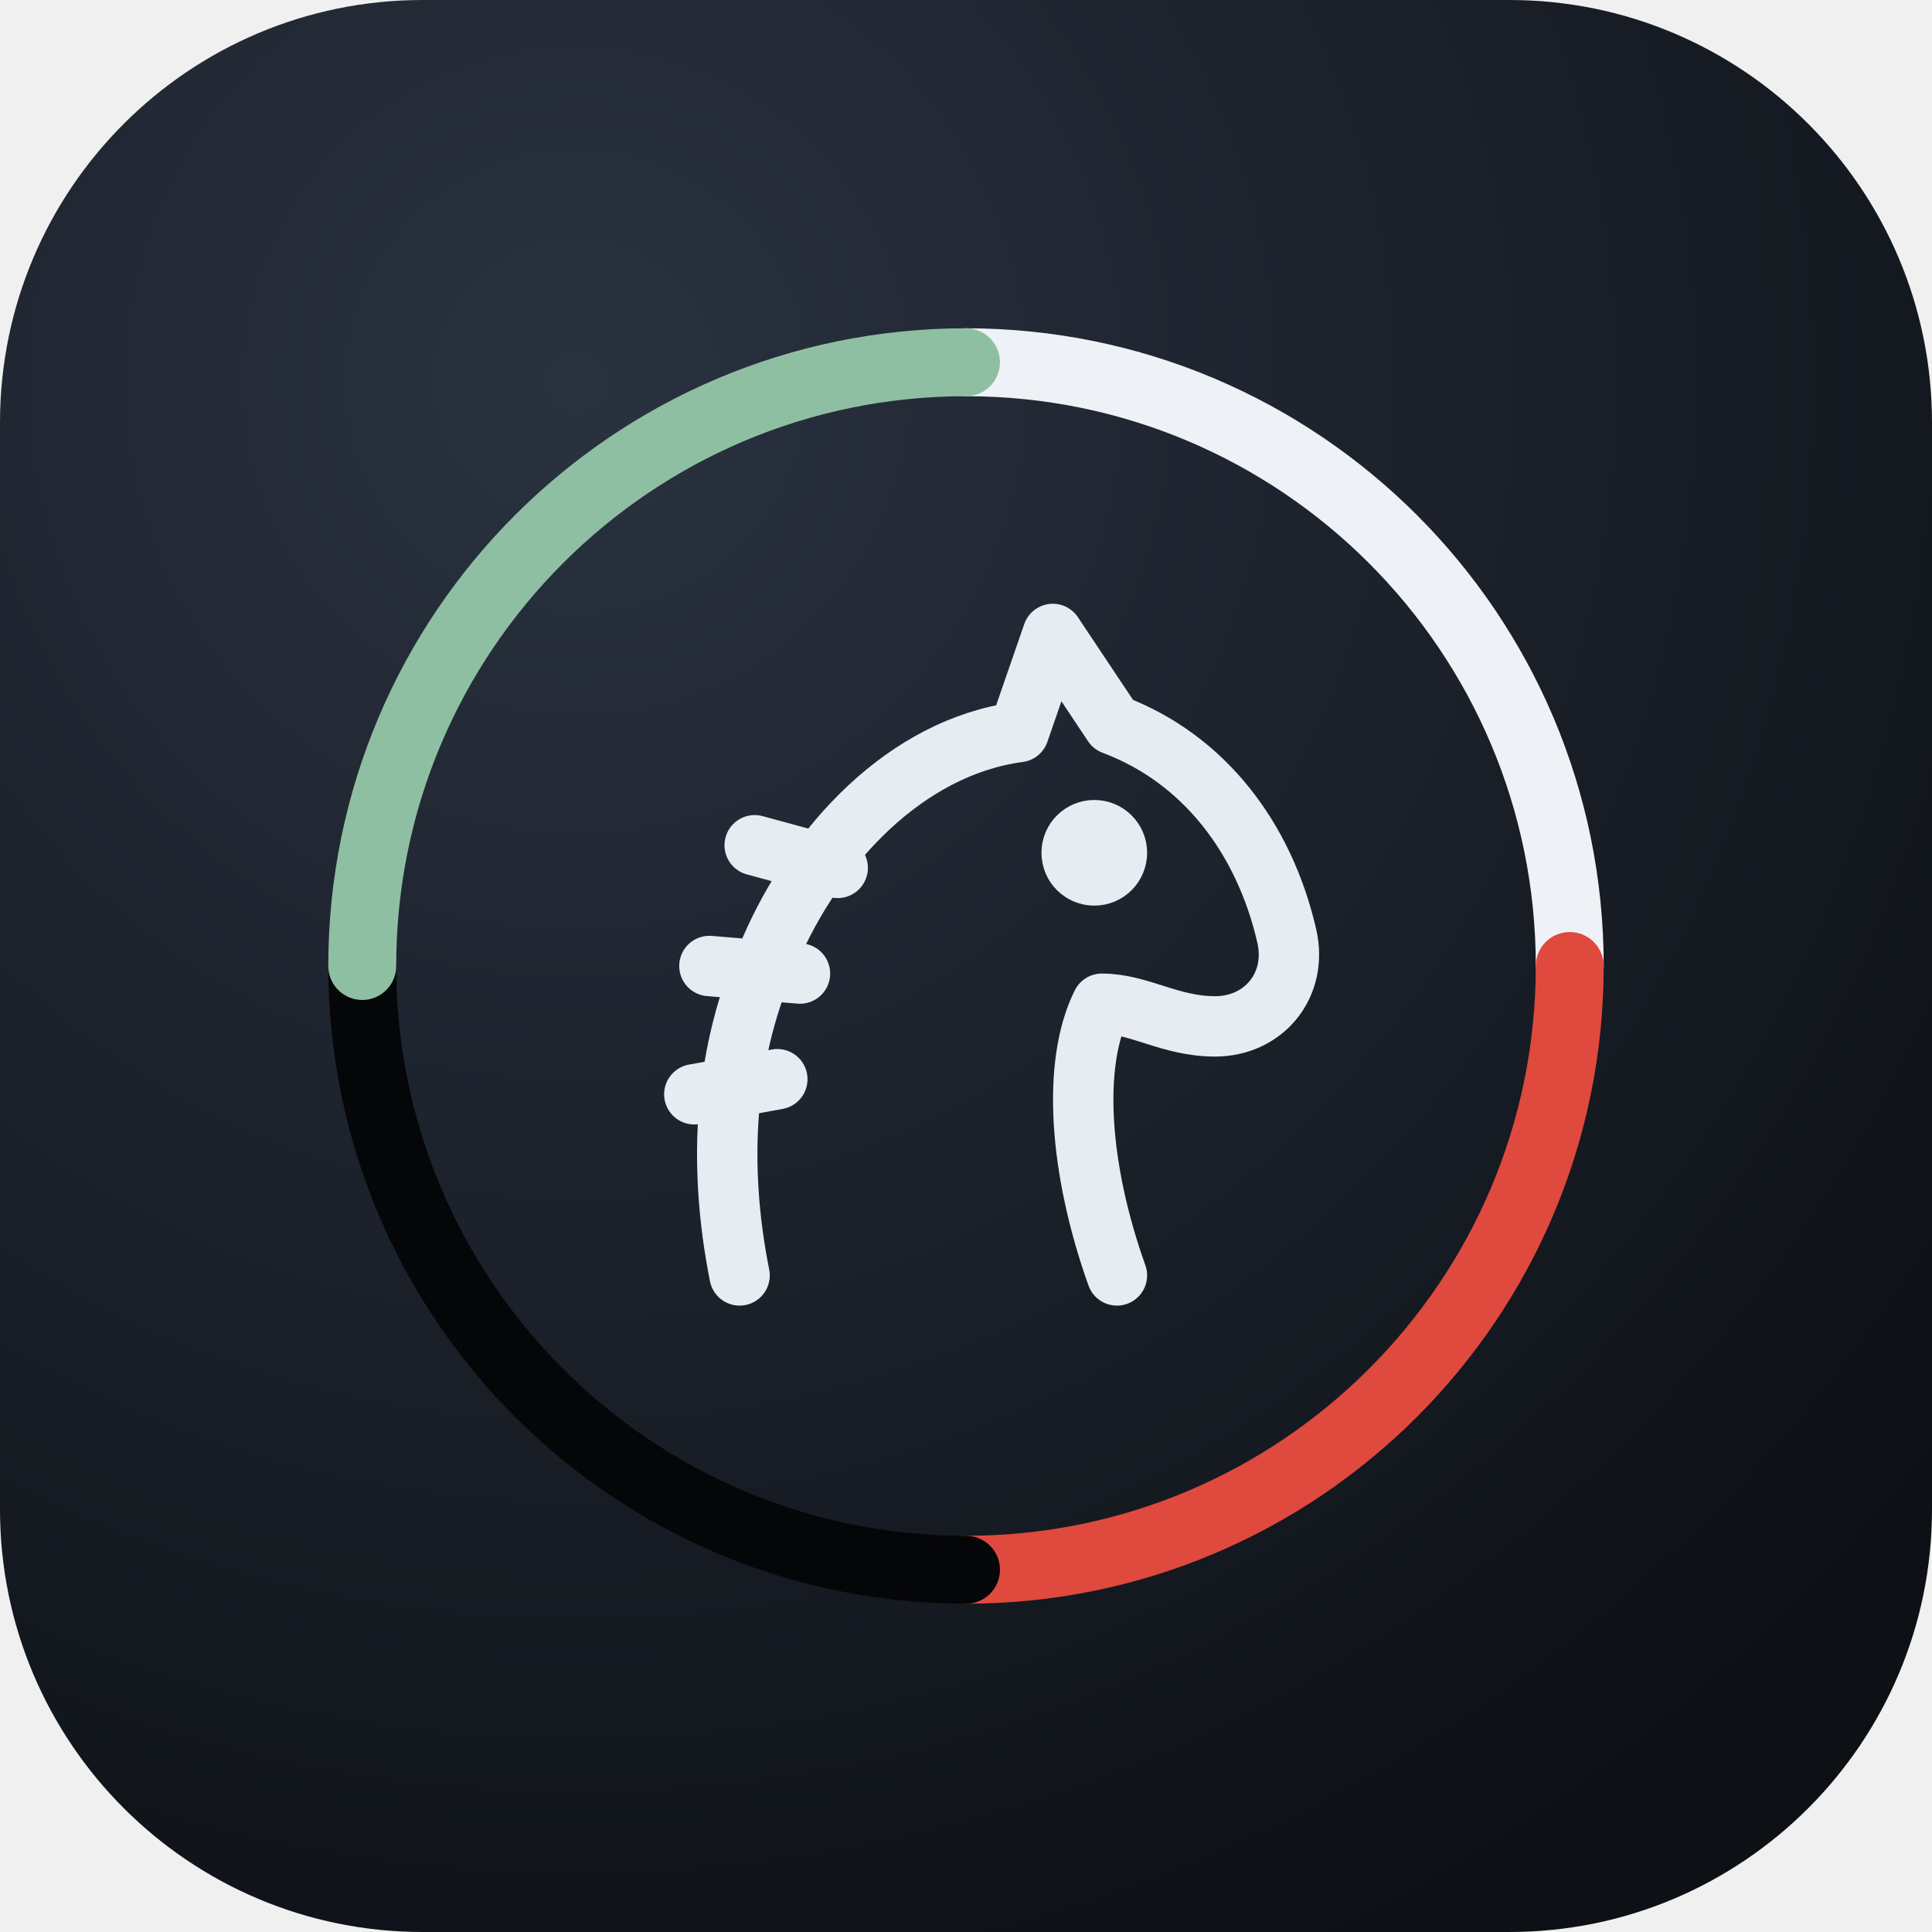
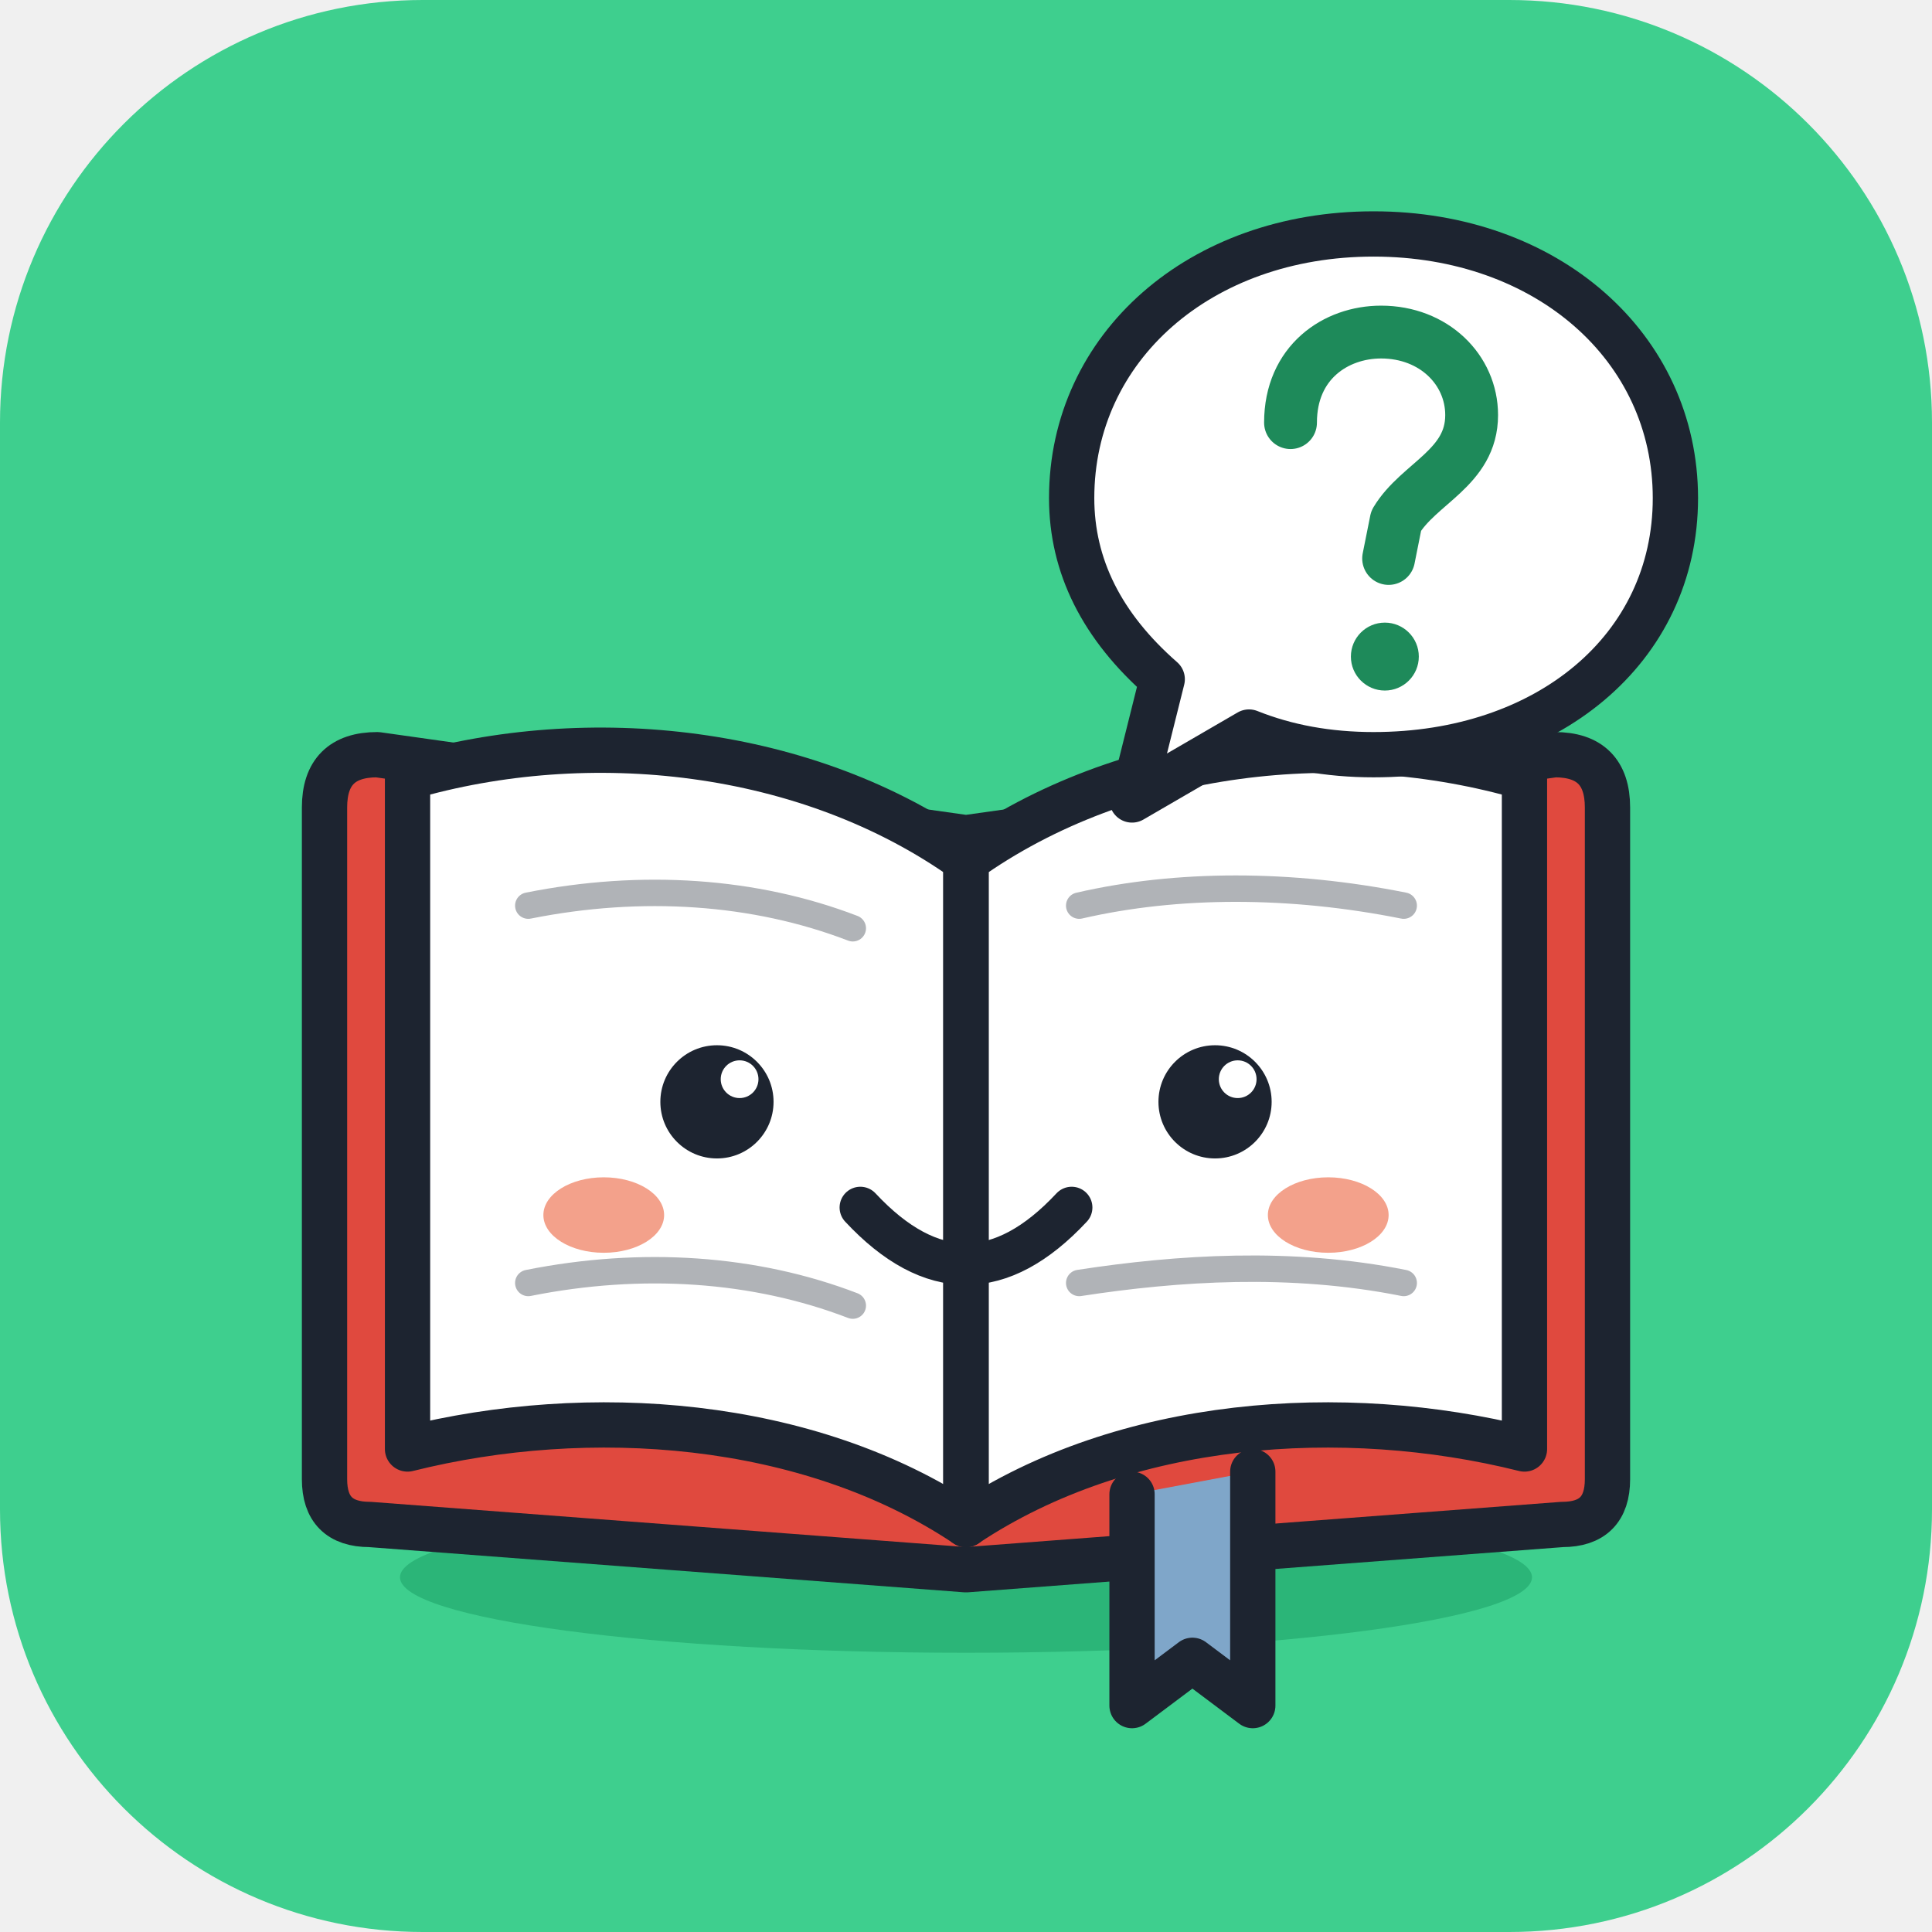
<svg xmlns="http://www.w3.org/2000/svg" viewBox="0 0 512 512">
-   <defs>
-     <radialGradient id="bg" cx="30%" cy="20%" r="90%">
-       <stop offset="0" stop-color="#2a3240" />
-       <stop offset="1" stop-color="#0d1015" />
-     </radialGradient>
-   </defs>
-   <rect width="512" height="512" rx="112" fill="url(#bg)" />
-   <g fill="none" stroke-width="18" stroke-linecap="round">
-     <path d="M256 96a160 160 0 0 1 160 160" stroke="#eef2f6" />
-     <path d="M416 256a160 160 0 0 1-160 160" stroke="#e0493e" />
-     <path d="M256 416a160 160 0 0 1-160-160" stroke="#050608" />
-     <path d="M96 256a160 160 0 0 1 160-160" stroke="#8fbfa3" />
+   <rect width="512" height="512" rx="112" fill="#3ecf8e" />
+   <g stroke="#1d2430" stroke-width="12" stroke-linecap="round" stroke-linejoin="round">
+     <ellipse cx="256" cy="418" rx="150" ry="20" fill="#2bb578" stroke="none" />
+     <path d="M86 214 Q86 200 100 200 L256 222 L412 200 Q426 200 426 214 L426 392 Q426 404 414 404 L256 416 L98 404 Q86 404 86 392 Z" fill="#e0493e" />
+     <path d="M256 228 C214 198 156 192 108 206 L108 384 C156 372 214 376 256 404 Z" fill="#ffffff" />
+     <path d="M256 228 C298 198 356 192 404 206 L404 384 C356 372 298 376 256 404 Z" fill="#ffffff" />
+     <path d="M256 228 V404" fill="none" />
+     <path d="M140 240 C170 234 200 236 226 246 M140 340 C170 334 200 336 226 346 M286 240 C312 234 342 234 372 240 M286 340 C312 336 342 334 372 340" fill="none" stroke-width="7" opacity="0.35" />
+     <path d="M300 396 L300 452 L316 440 L332 452 L332 390" fill="#7fa6c9" />
  </g>
-   <g transform="translate(136 128) scale(10)" fill="none" stroke="#e7ecf2" stroke-width="1.6" stroke-linecap="round" stroke-linejoin="round">
-     <path d="M6 21c-.6-3-.4-6 .8-8.6C8 9.6 10.4 7 13.4 6.6l.9-2.6 1.6 2.4c2.4.9 4 3 4.6 5.6.3 1.3-.6 2.4-1.9 2.4-1.2 0-2-.6-3-.6-.8 1.6-.6 4.4.4 7.2" />
-     <path d="M8.6 10.2 6.4 9.6M7.6 13l-2.4-.2M7 15.8l-2.2.4" />
-     <circle cx="15.4" cy="9.8" r=".6" fill="#e7ecf2" />
+   <circle cx="190" cy="292" r="15" fill="#1d2430" />
+   <circle cx="196" cy="286" r="5" fill="#fff" />
+   <circle cx="322" cy="292" r="15" fill="#1d2430" />
+   <circle cx="328" cy="286" r="5" fill="#fff" />
+   <ellipse cx="160" cy="322" rx="16" ry="10" fill="#f08a6e" opacity="0.8" />
+   <ellipse cx="352" cy="322" rx="16" ry="10" fill="#f08a6e" opacity="0.8" />
+   <path d="M228 320 Q256 350 284 320" fill="none" stroke="#1d2430" stroke-width="11" stroke-linecap="round" />
+   <g stroke="#1d2430" stroke-width="12" stroke-linejoin="round">
+     <path d="M364 62 C410 62 444 92 444 132 C444 172 410 200 364 200 C352 200 341 198 331 194 L300 212 L308 180 C292 166 284 150 284 132 C284 92 318 62 364 62 Z" fill="#ffffff" />
  </g>
+   <path d="M342 112 C342 96 354 88 366 88 C380 88 390 98 390 110 C390 124 376 128 370 138 L368 148" fill="none" stroke="#1e8a5a" stroke-width="14" stroke-linecap="round" stroke-linejoin="round" />
+   <circle cx="367" cy="174" r="9" fill="#1e8a5a" />
</svg>
